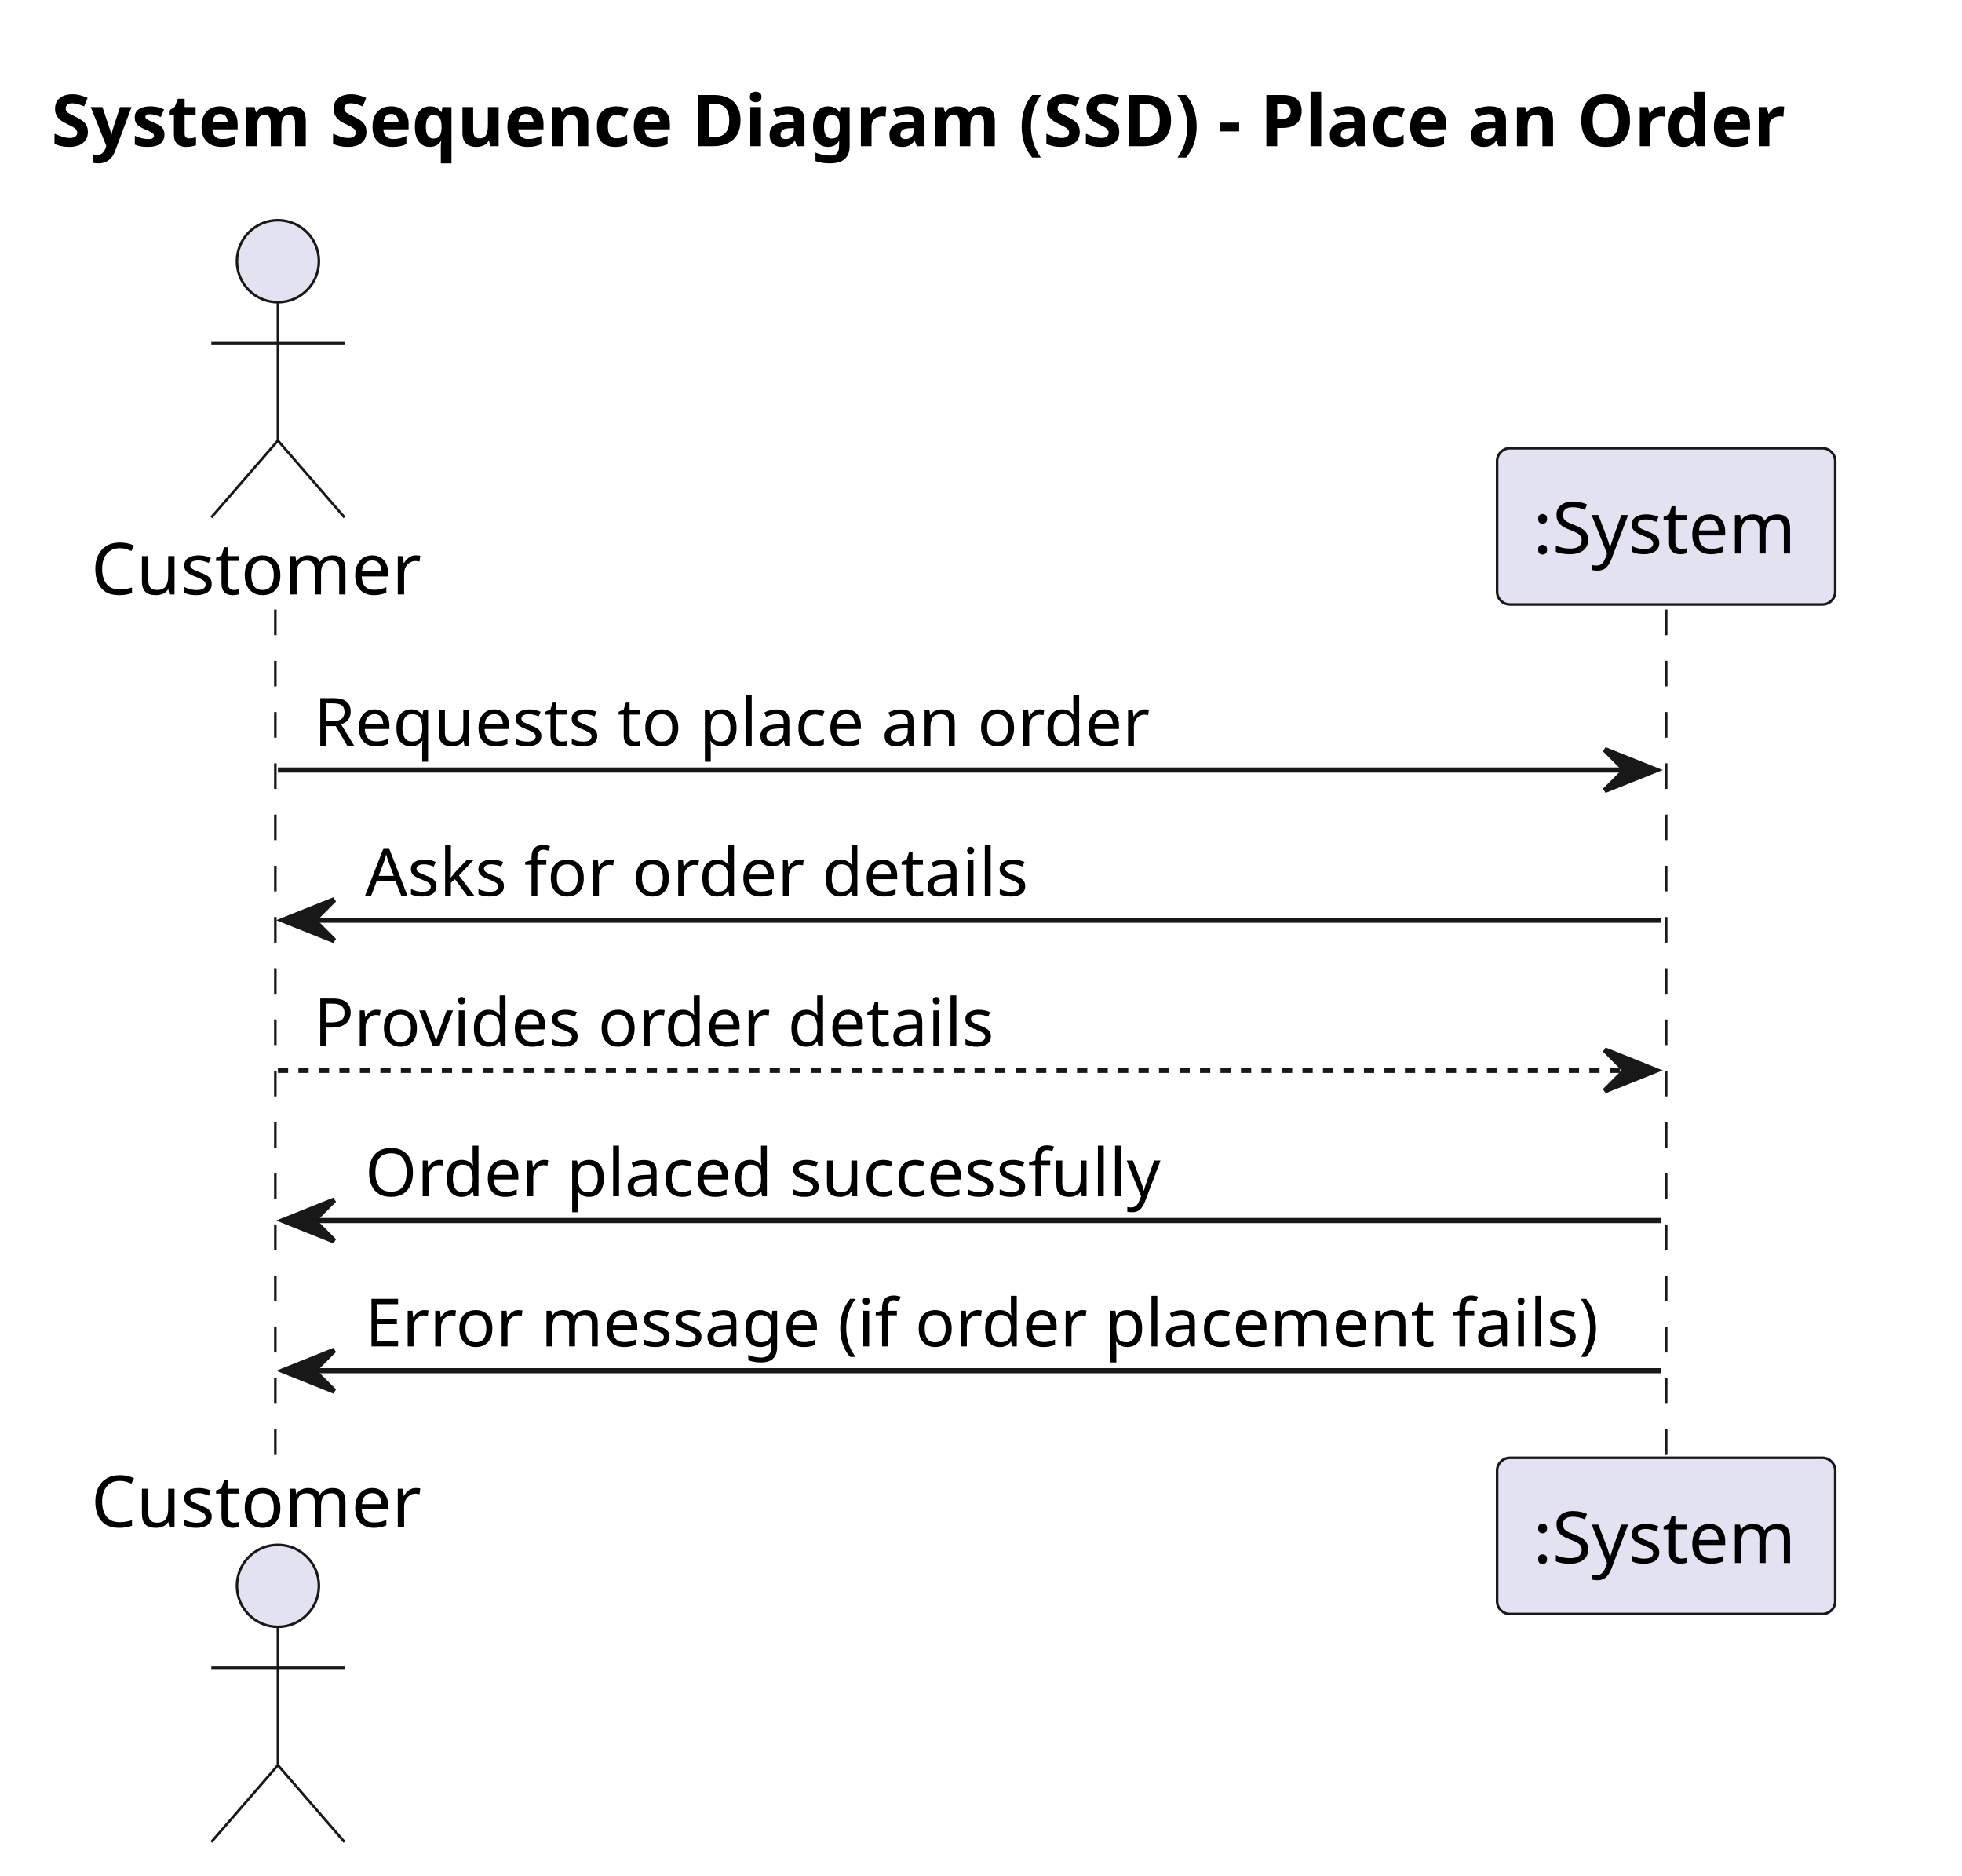
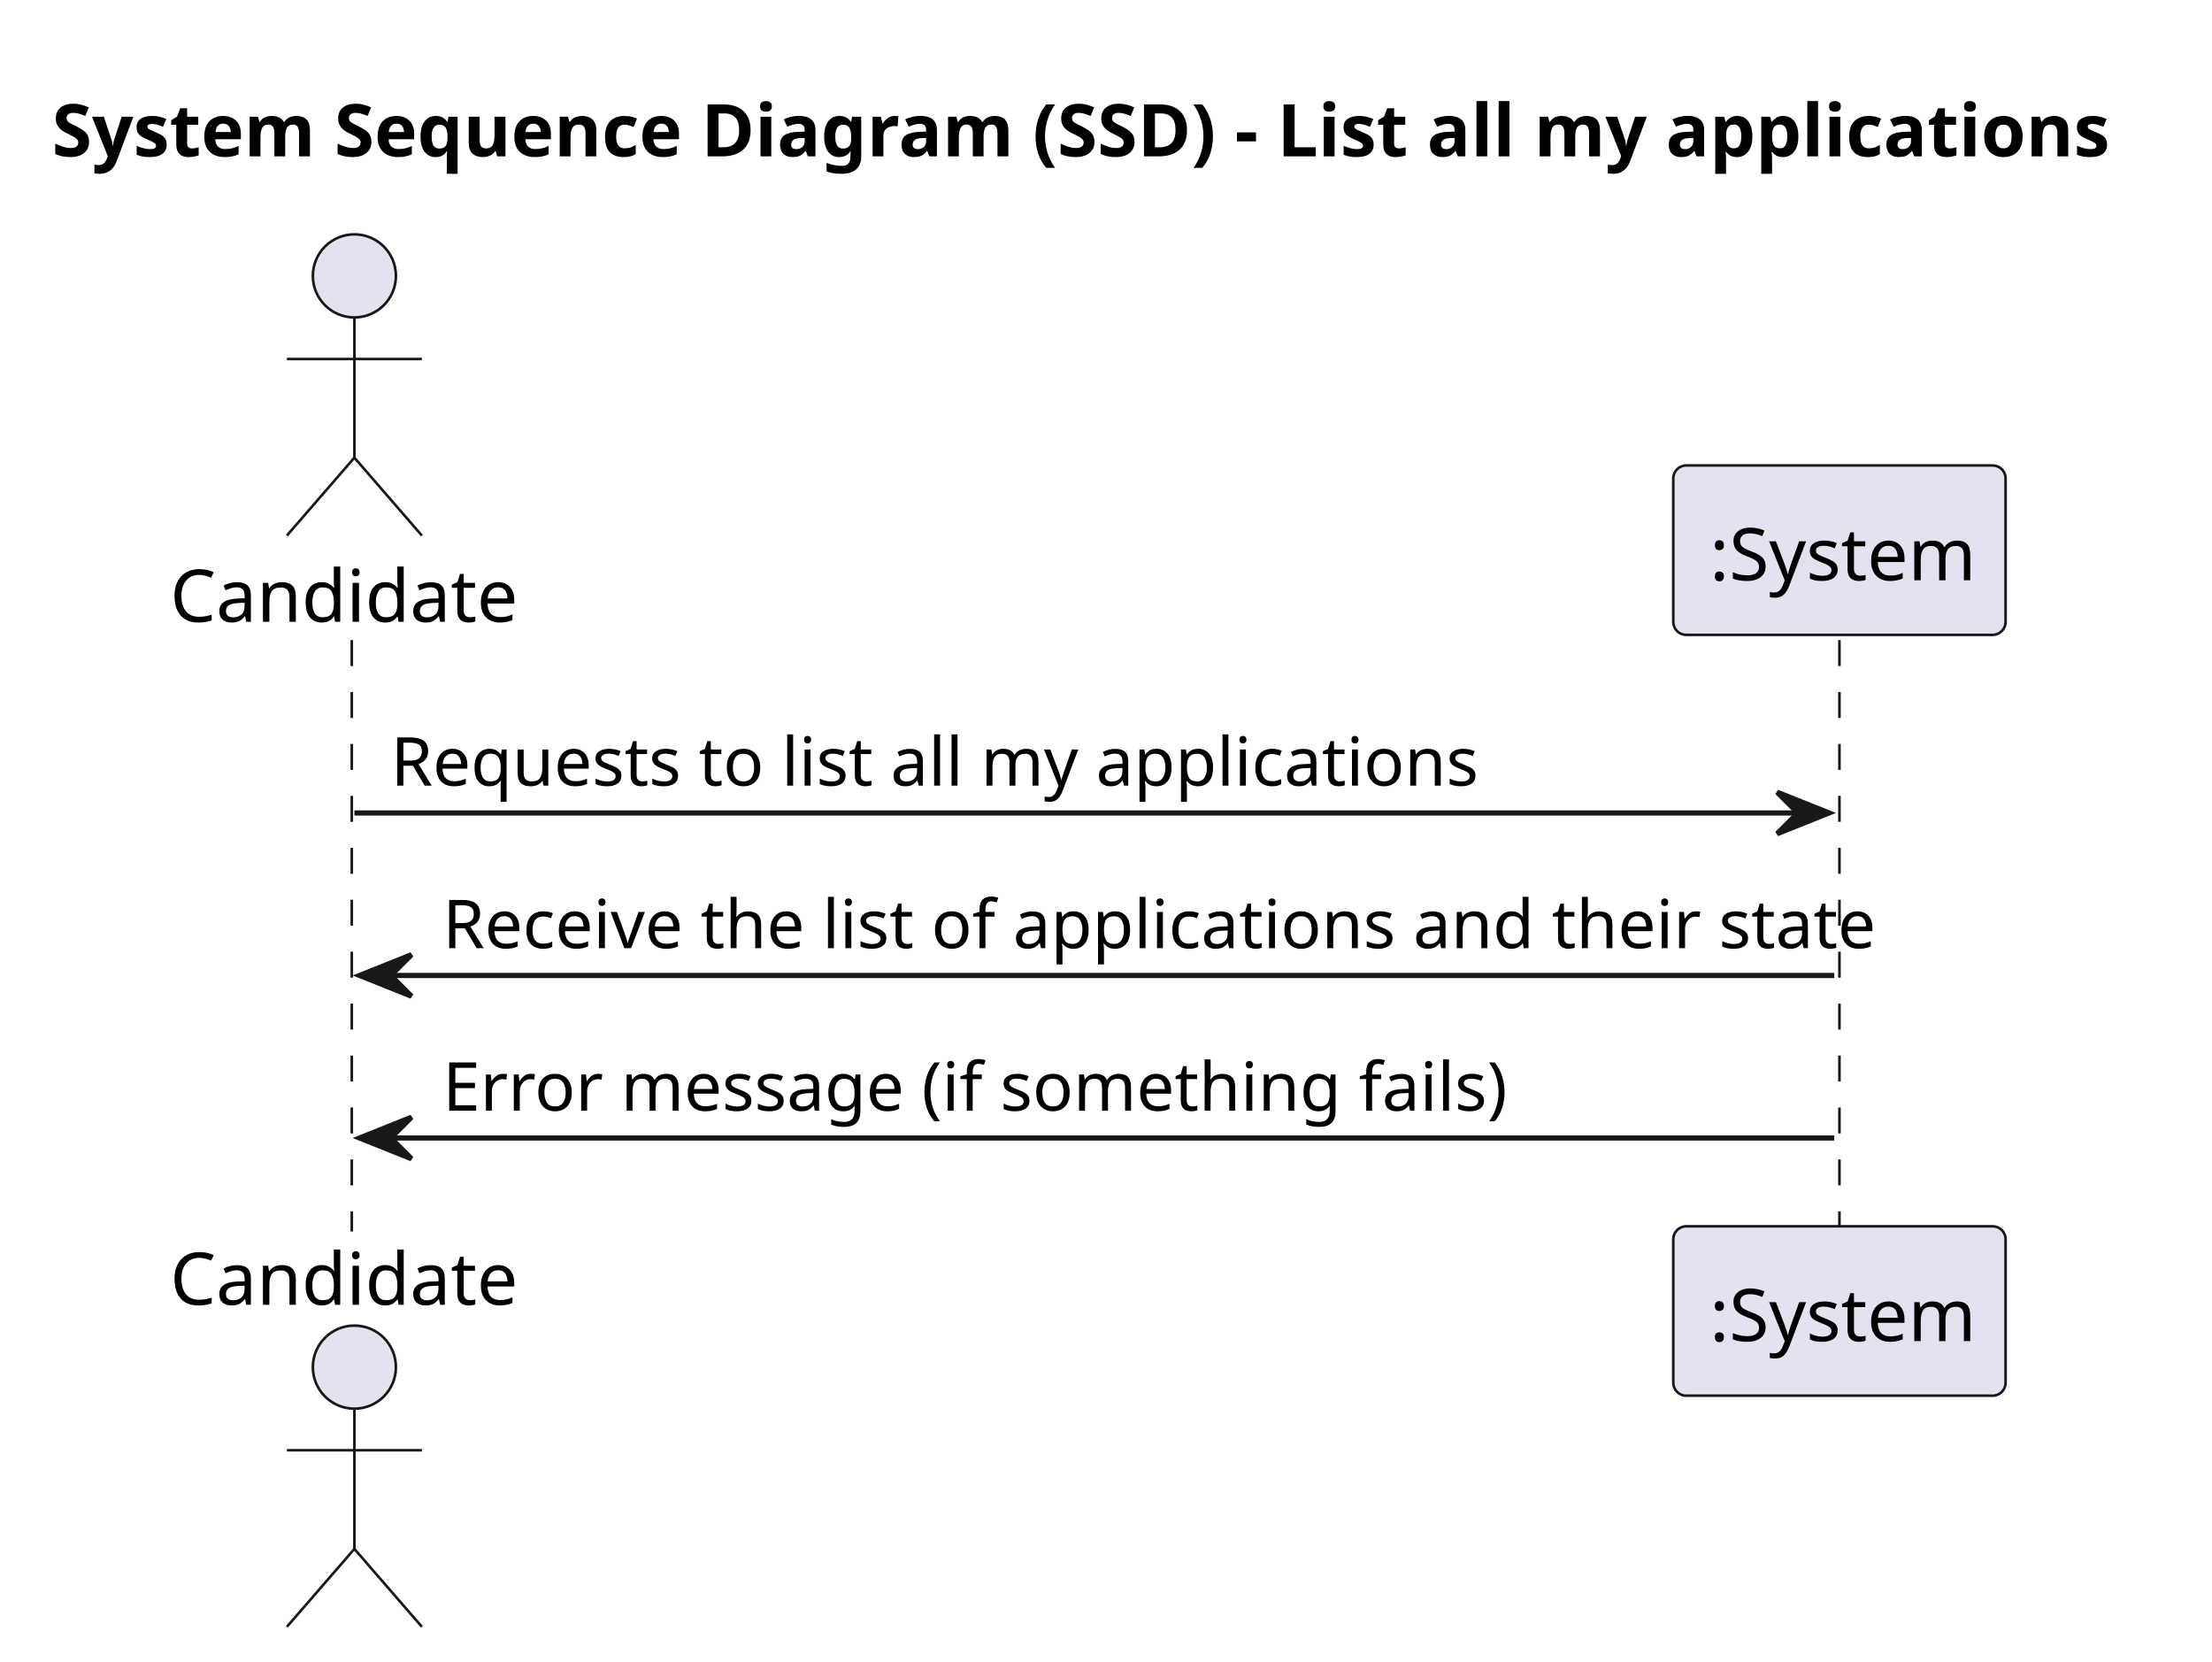
- <svg xmlns="http://www.w3.org/2000/svg" contentStyleType="text/css" height="366px" preserveAspectRatio="none" style="width:383px;height:366px;background:#FFFFFF;" version="1.1" viewBox="0 0 383 366" width="383px" zoomAndPan="magnify">
+ <svg xmlns="http://www.w3.org/2000/svg" contentStyleType="text/css" height="320px" preserveAspectRatio="none" style="width:426px;height:320px;background:#FFFFFF;" version="1.1" viewBox="0 0 426 320" width="426px" zoomAndPan="magnify">
  <defs />
  <g>
-     <text fill="#000000" font-family="sans-serif" font-size="14" font-weight="bold" lengthAdjust="spacing" textLength="355" x="10" y="28.535">System Sequence Diagram (SSD) - Place an Order</text>
-     <line style="stroke:#181818;stroke-width:0.5;stroke-dasharray:5.0,5.0;" x1="53.75" x2="53.75" y1="118.977" y2="285.529" />
-     <line style="stroke:#181818;stroke-width:0.5;stroke-dasharray:5.0,5.0;" x1="325.25" x2="325.25" y1="118.977" y2="285.529" />
-     <text fill="#000000" font-family="sans-serif" font-size="14" lengthAdjust="spacing" textLength="67" x="17.75" y="116.023">Customer</text>
-     <ellipse cx="54.25" cy="50.988" fill="#E2E2F0" rx="8" ry="8" style="stroke:#181818;stroke-width:0.5;" />
-     <path d="M54.25,58.988 L54.25,85.988 M41.25,66.988 L67.25,66.988 M54.25,85.988 L41.25,100.988 M54.25,85.988 L67.25,100.988 " fill="none" style="stroke:#181818;stroke-width:0.5;" />
-     <text fill="#000000" font-family="sans-serif" font-size="14" lengthAdjust="spacing" textLength="67" x="17.75" y="298.065">Customer</text>
-     <ellipse cx="54.25" cy="309.518" fill="#E2E2F0" rx="8" ry="8" style="stroke:#181818;stroke-width:0.5;" />
-     <path d="M54.25,317.518 L54.25,344.518 M41.25,325.518 L67.25,325.518 M54.25,344.518 L41.25,359.518 M54.25,344.518 L67.25,359.518 " fill="none" style="stroke:#181818;stroke-width:0.5;" />
-     <rect fill="#E2E2F0" height="30.488" rx="2.5" ry="2.5" style="stroke:#181818;stroke-width:0.5;" width="66" x="292.25" y="87.488" />
-     <text fill="#000000" font-family="sans-serif" font-size="14" lengthAdjust="spacing" textLength="52" x="299.25" y="108.023">:System</text>
-     <rect fill="#E2E2F0" height="30.488" rx="2.5" ry="2.5" style="stroke:#181818;stroke-width:0.5;" width="66" x="292.25" y="284.529" />
-     <text fill="#000000" font-family="sans-serif" font-size="14" lengthAdjust="spacing" textLength="52" x="299.25" y="305.065">:System</text>
-     <polygon fill="#181818" points="313.25,146.287,323.25,150.287,313.25,154.287,317.25,150.287" style="stroke:#181818;stroke-width:1.0;" />
-     <line style="stroke:#181818;stroke-width:1.0;" x1="54.25" x2="319.25" y1="150.287" y2="150.287" />
-     <text fill="#000000" font-family="sans-serif" font-size="13" lengthAdjust="spacing" textLength="167" x="61.25" y="145.545">Requests to place an order</text>
-     <polygon fill="#181818" points="65.25,175.598,55.25,179.598,65.25,183.598,61.25,179.598" style="stroke:#181818;stroke-width:1.0;" />
-     <line style="stroke:#181818;stroke-width:1.0;" x1="59.25" x2="324.25" y1="179.598" y2="179.598" />
-     <text fill="#000000" font-family="sans-serif" font-size="13" lengthAdjust="spacing" textLength="136" x="71.25" y="174.856">Asks for order details</text>
-     <polygon fill="#181818" points="313.25,204.908,323.25,208.908,313.25,212.908,317.25,208.908" style="stroke:#181818;stroke-width:1.0;" />
-     <line style="stroke:#181818;stroke-width:1.0;stroke-dasharray:2.0,2.0;" x1="54.25" x2="319.25" y1="208.908" y2="208.908" />
-     <text fill="#000000" font-family="sans-serif" font-size="13" lengthAdjust="spacing" textLength="136" x="61.25" y="204.166">Provides order details</text>
-     <polygon fill="#181818" points="65.25,234.219,55.25,238.219,65.25,242.219,61.25,238.219" style="stroke:#181818;stroke-width:1.0;" />
-     <line style="stroke:#181818;stroke-width:1.0;" x1="59.25" x2="324.25" y1="238.219" y2="238.219" />
-     <text fill="#000000" font-family="sans-serif" font-size="13" lengthAdjust="spacing" textLength="162" x="71.25" y="233.477">Order placed successfully</text>
-     <polygon fill="#181818" points="65.25,263.529,55.25,267.529,65.25,271.529,61.25,267.529" style="stroke:#181818;stroke-width:1.0;" />
-     <line style="stroke:#181818;stroke-width:1.0;" x1="59.25" x2="324.25" y1="267.529" y2="267.529" />
-     <text fill="#000000" font-family="sans-serif" font-size="13" lengthAdjust="spacing" textLength="247" x="71.25" y="262.787">Error message (if order placement fails)</text>
+     <text fill="#000000" font-family="sans-serif" font-size="14" font-weight="bold" lengthAdjust="spacing" textLength="398" x="10" y="30.107">System Sequence Diagram (SSD) - List all my applications</text>
+     <line style="stroke:#181818;stroke-width:0.5;stroke-dasharray:5.0,5.0;" x1="67.75" x2="67.75" y1="123.242" y2="237.115" />
+     <line style="stroke:#181818;stroke-width:0.5;stroke-dasharray:5.0,5.0;" x1="354.25" x2="354.25" y1="123.242" y2="237.115" />
+     <text fill="#000000" font-family="sans-serif" font-size="14" lengthAdjust="spacing" textLength="65" x="32.75" y="119.728">Candidate</text>
+     <ellipse cx="68.25" cy="53.121" fill="#E2E2F0" rx="8" ry="8" style="stroke:#181818;stroke-width:0.5;" />
+     <path d="M68.25,61.121 L68.25,88.121 M55.25,69.121 L81.25,69.121 M68.25,88.121 L55.25,103.121 M68.25,88.121 L81.25,103.121 " fill="none" style="stroke:#181818;stroke-width:0.5;" />
+     <text fill="#000000" font-family="sans-serif" font-size="14" lengthAdjust="spacing" textLength="65" x="32.75" y="251.223">Candidate</text>
+     <ellipse cx="68.25" cy="263.236" fill="#E2E2F0" rx="8" ry="8" style="stroke:#181818;stroke-width:0.5;" />
+     <path d="M68.25,271.236 L68.25,298.236 M55.25,279.236 L81.25,279.236 M68.25,298.236 L55.25,313.236 M68.25,298.236 L81.25,313.236 " fill="none" style="stroke:#181818;stroke-width:0.5;" />
+     <rect fill="#E2E2F0" height="32.621" rx="2.5" ry="2.5" style="stroke:#181818;stroke-width:0.5;" width="64" x="322.25" y="89.621" />
+     <text fill="#000000" font-family="sans-serif" font-size="14" lengthAdjust="spacing" textLength="50" x="329.25" y="111.728">:System</text>
+     <rect fill="#E2E2F0" height="32.621" rx="2.5" ry="2.5" style="stroke:#181818;stroke-width:0.5;" width="64" x="322.25" y="236.115" />
+     <text fill="#000000" font-family="sans-serif" font-size="14" lengthAdjust="spacing" textLength="50" x="329.25" y="258.223">:System</text>
+     <polygon fill="#181818" points="342.25,152.533,352.25,156.533,342.25,160.533,346.25,156.533" style="stroke:#181818;stroke-width:1.0;" />
+     <line style="stroke:#181818;stroke-width:1.0;" x1="68.25" x2="348.25" y1="156.533" y2="156.533" />
+     <text fill="#000000" font-family="sans-serif" font-size="13" lengthAdjust="spacing" textLength="203" x="75.25" y="151.27">Requests to list all my applications</text>
+     <polygon fill="#181818" points="79.25,183.824,69.25,187.824,79.25,191.824,75.25,187.824" style="stroke:#181818;stroke-width:1.0;" />
+     <line style="stroke:#181818;stroke-width:1.0;" x1="73.25" x2="353.25" y1="187.824" y2="187.824" />
+     <text fill="#000000" font-family="sans-serif" font-size="13" lengthAdjust="spacing" textLength="262" x="85.25" y="182.561">Receive the list of applications and their state</text>
+     <polygon fill="#181818" points="79.25,215.115,69.25,219.115,79.25,223.115,75.25,219.115" style="stroke:#181818;stroke-width:1.0;" />
+     <line style="stroke:#181818;stroke-width:1.0;" x1="73.25" x2="353.25" y1="219.115" y2="219.115" />
+     <text fill="#000000" font-family="sans-serif" font-size="13" lengthAdjust="spacing" textLength="194" x="85.25" y="213.852">Error message (if something fails)</text>
  </g>
</svg>
